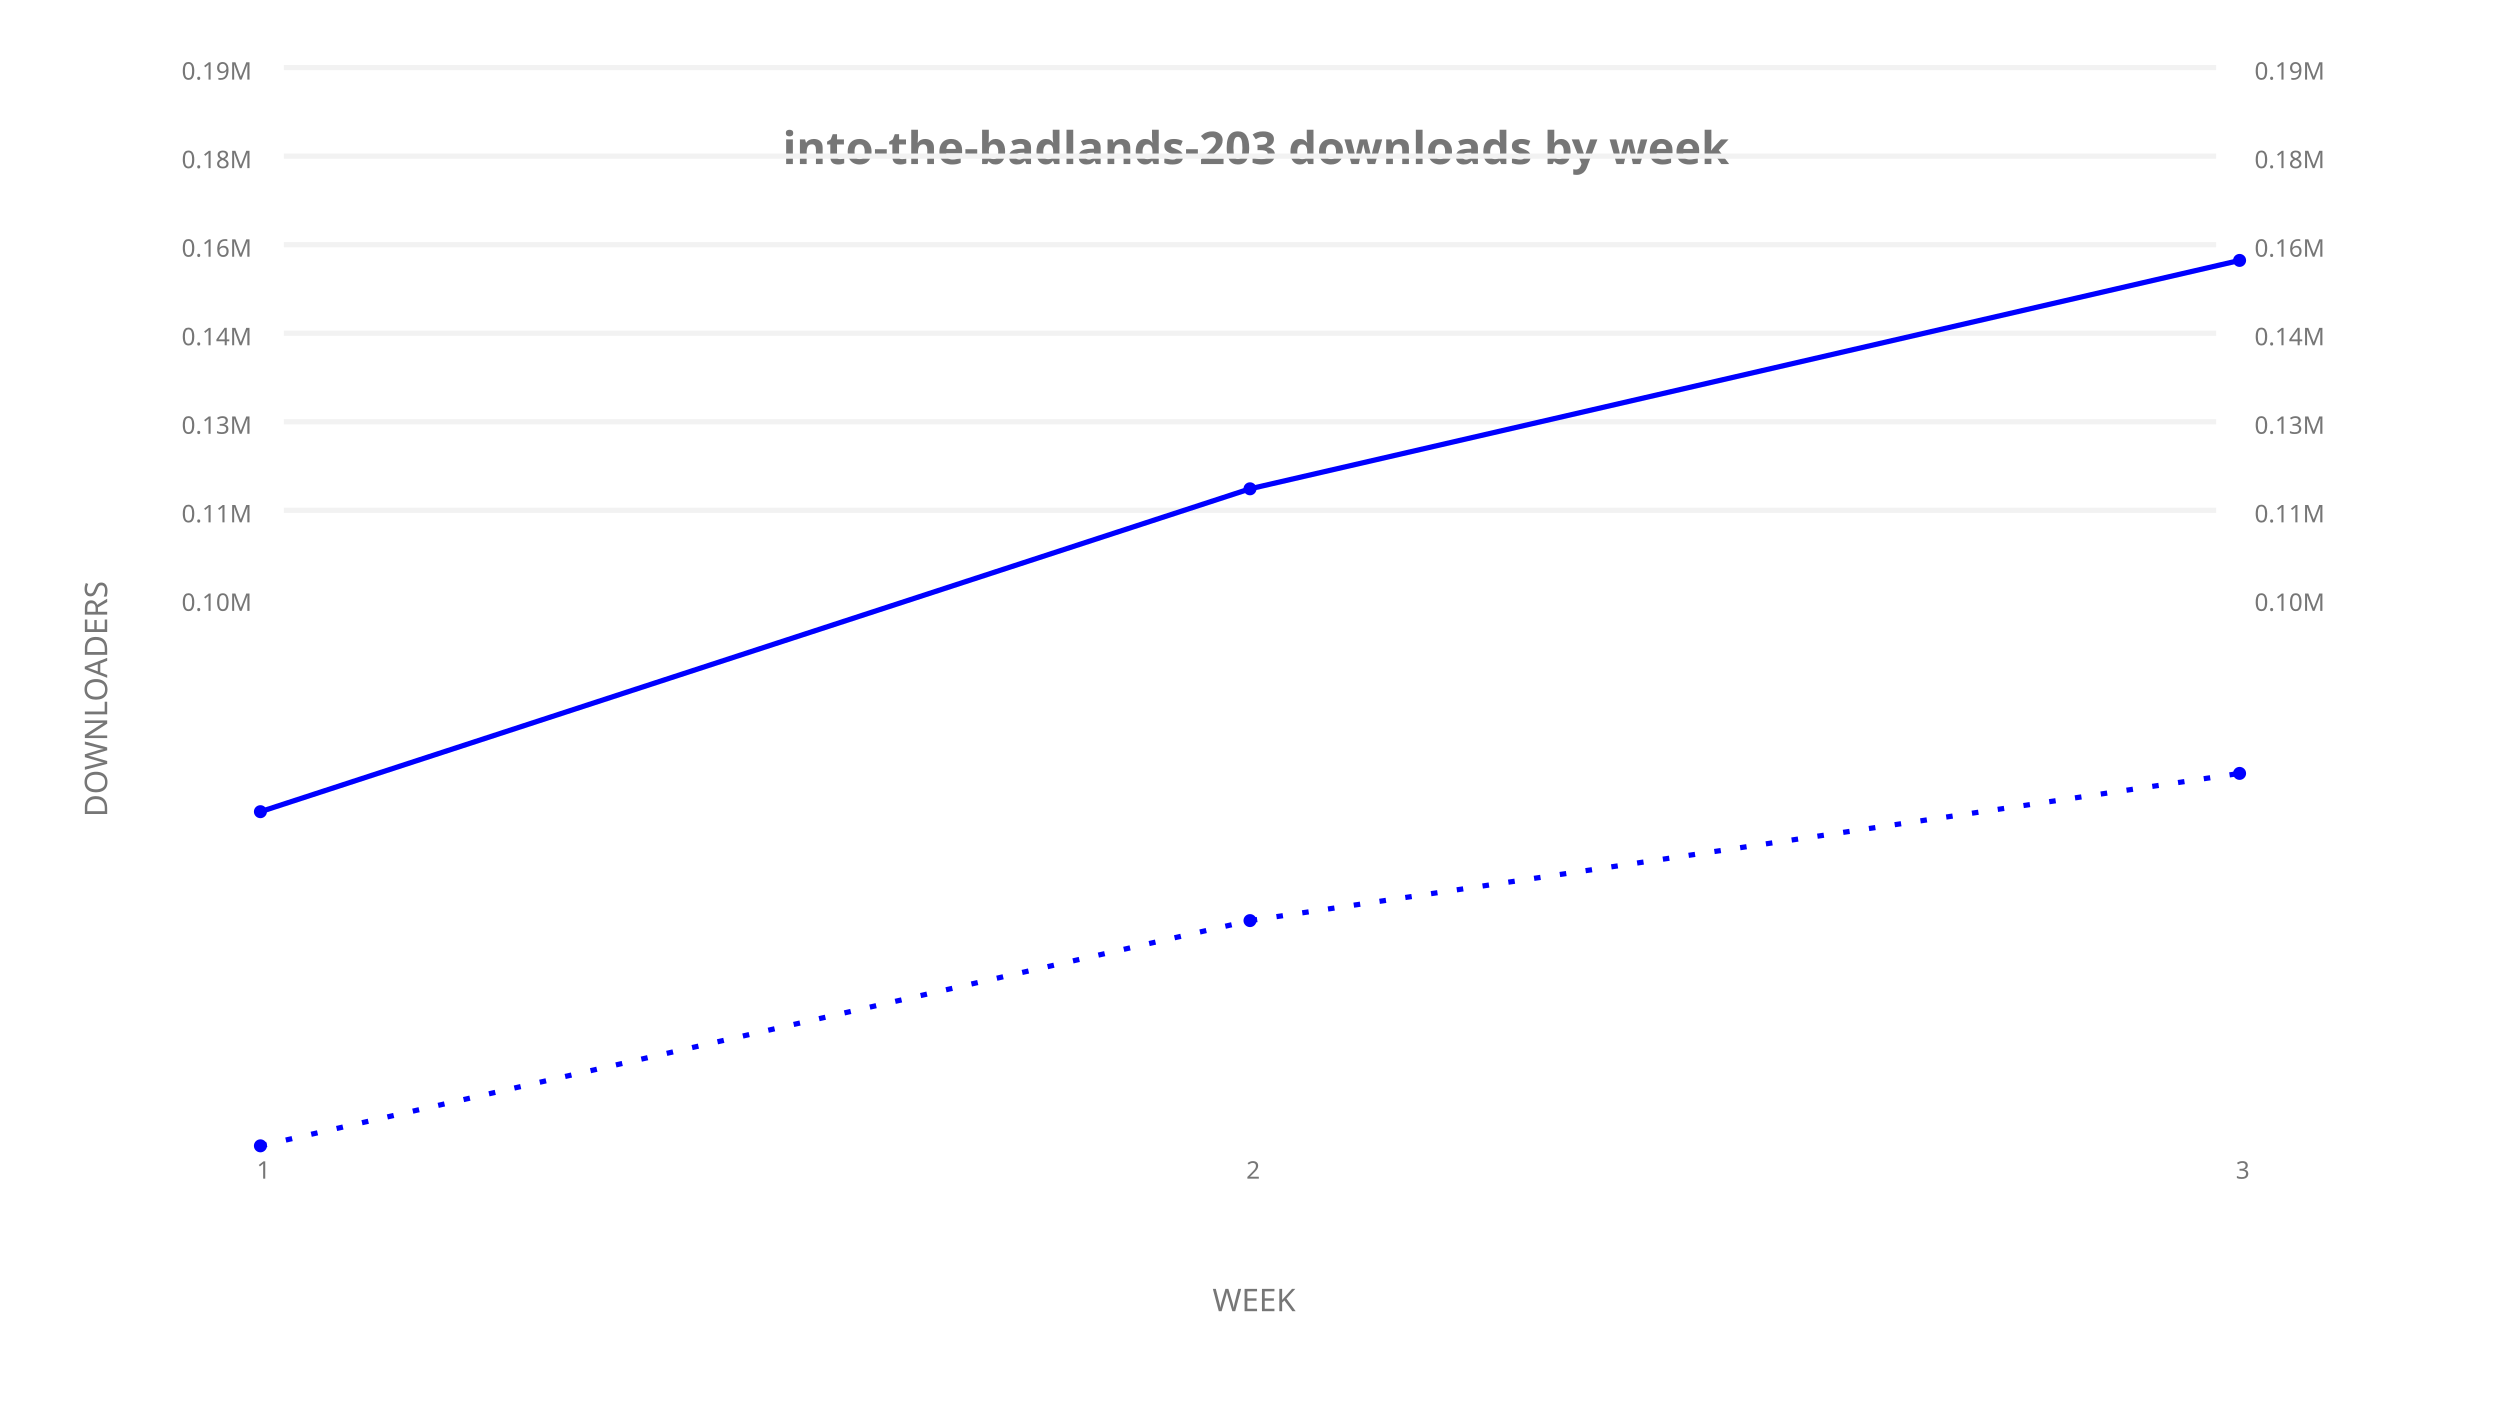
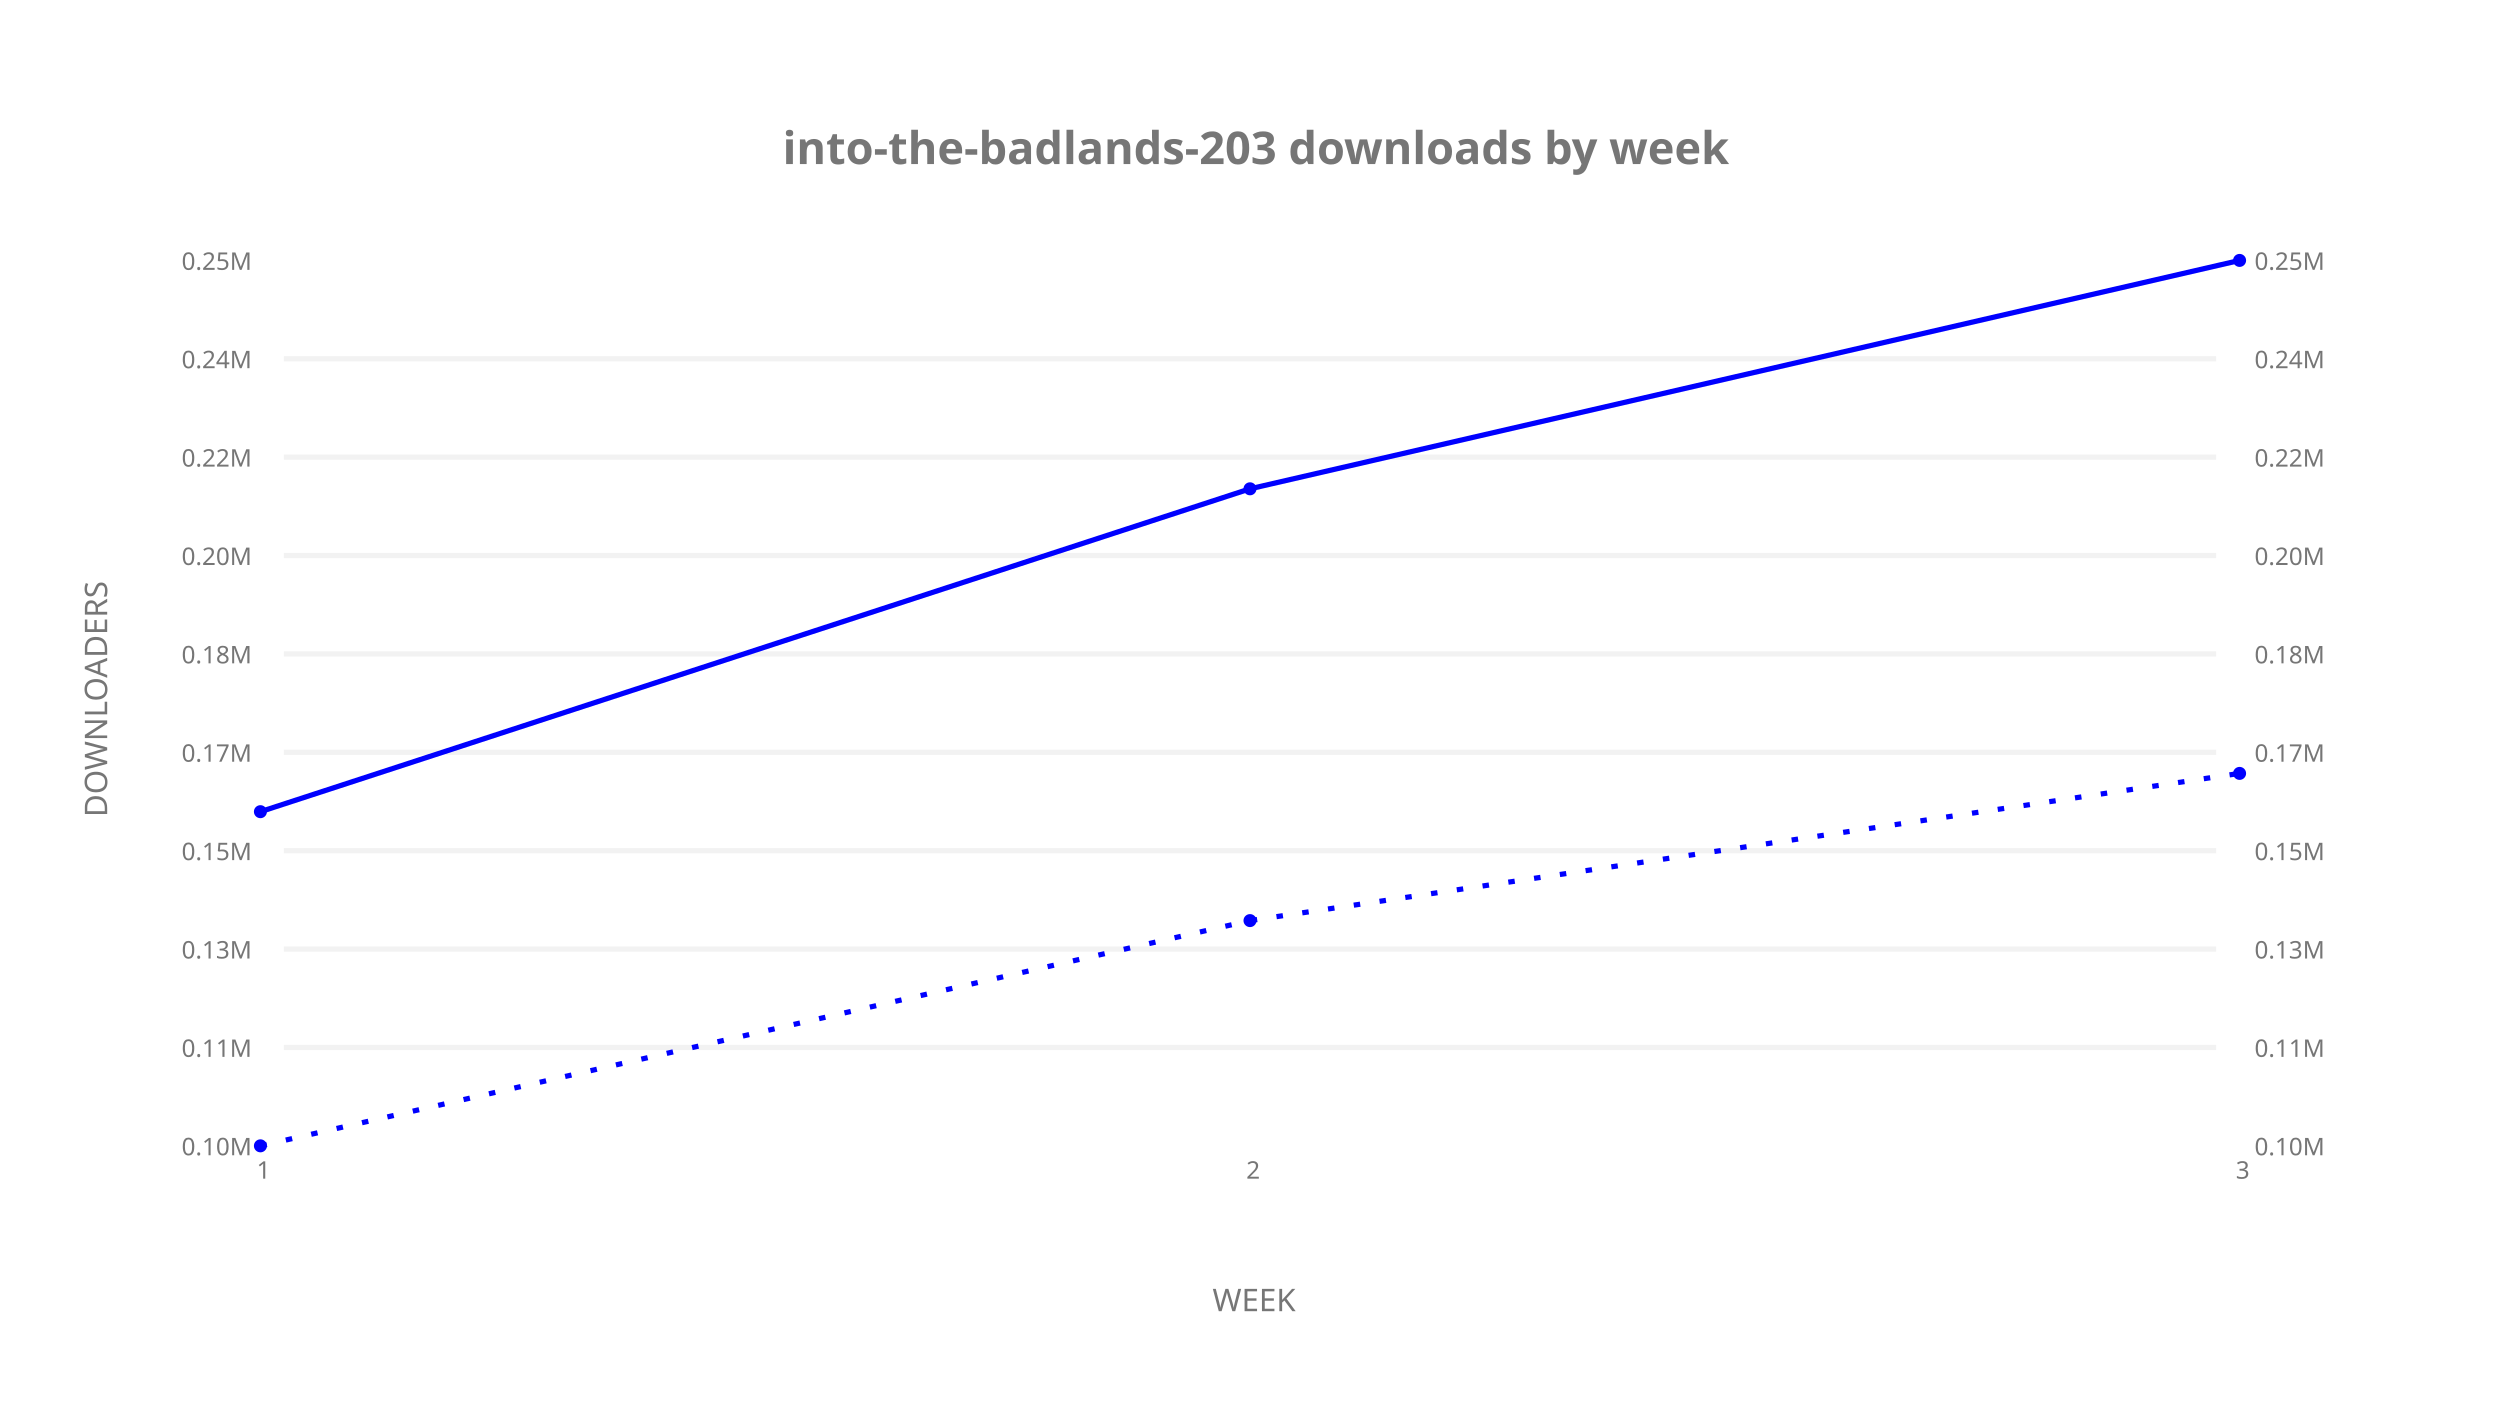
<svg xmlns="http://www.w3.org/2000/svg" xml:space="preserve" id="into-the-badlands-203-downloads-by-week-into-the-badlands-203-week" x="0px" y="0px" width="1920px" height="1080px" viewBox="0 0 1920 1080" enable-background="new 0 0 1920 1080" role="img">
  <g id="annotations">
    <text x="960" y="126" font-family="Atkinson Hyperlegible" font-size="26pt" text-anchor="middle" text-align="center" font-weight="600" font-style="normal" style="fill:rgb(118,118,118); fill-opacity:1; stroke:rgb(118,118,118); stroke-opacity:0; stroke-width:0.5"> into-the-badlands-203 downloads by week</text>
    <g id="axes-lines">
      <text x="960" y="1007" font-family="Atkinson Hyperlegible" font-size="18pt" text-anchor="middle" text-align="center" font-weight="500" font-style="normal" style="fill:rgb(118,118,118); fill-opacity:1; stroke:rgb(118,118,118); stroke-opacity:0; stroke-width:0.5"> WEEK</text>
      <text x="73" y="540" font-family="Atkinson Hyperlegible" font-size="18pt" text-anchor="middle" text-align="center" dominant-baseline="central" font-weight="500" font-style="normal" style="fill:rgb(118,118,118); fill-opacity:1; stroke:rgb(118,118,118); stroke-opacity:0; stroke-width:0.5" transform="rotate(-90,73,540)"> DOWNLOADERS</text>
    </g>
    <g id="tic-y-label-lines">
-       <line x1="218" y1="391.903" x2="1702" y2="391.903" style="fill:rgb(0,0,255); fill-opacity:0; stroke:rgb(242,242,242); stroke-opacity:1; stroke-width:4" />
-       <line x1="218" y1="323.903" x2="1702" y2="323.903" style="fill:rgb(0,0,255); fill-opacity:0; stroke:rgb(242,242,242); stroke-opacity:1; stroke-width:4" />
-       <line x1="218" y1="255.903" x2="1702" y2="255.903" style="fill:rgb(0,0,255); fill-opacity:0; stroke:rgb(242,242,242); stroke-opacity:1; stroke-width:4" />
-       <line x1="218" y1="187.903" x2="1702" y2="187.903" style="fill:rgb(0,0,255); fill-opacity:0; stroke:rgb(242,242,242); stroke-opacity:1; stroke-width:4" />
-       <line x1="218" y1="119.903" x2="1702" y2="119.903" style="fill:rgb(0,0,255); fill-opacity:0; stroke:rgb(242,242,242); stroke-opacity:1; stroke-width:4" />
-       <line x1="218" y1="51.903" x2="1702" y2="51.903" style="fill:rgb(0,0,255); fill-opacity:0; stroke:rgb(242,242,242); stroke-opacity:1; stroke-width:4" />
-       <line x1="218" y1="-16.097" x2="1702" y2="-16.097" style="fill:rgb(0,0,255); fill-opacity:0; stroke:rgb(242,242,242); stroke-opacity:1; stroke-width:4" />
-       <line x1="218" y1="-84.097" x2="1702" y2="-84.097" style="fill:rgb(0,0,255); fill-opacity:0; stroke:rgb(242,242,242); stroke-opacity:1; stroke-width:4" />
-       <line x1="218" y1="-152.097" x2="1702" y2="-152.097" style="fill:rgb(0,0,255); fill-opacity:0; stroke:rgb(242,242,242); stroke-opacity:1; stroke-width:4" />
-       <line x1="218" y1="-220.097" x2="1702" y2="-220.097" style="fill:rgb(0,0,255); fill-opacity:0; stroke:rgb(242,242,242); stroke-opacity:1; stroke-width:4" />
+       <line x1="218" y1="804.444" x2="1702" y2="804.444" style="fill:rgb(0,0,255); fill-opacity:0; stroke:rgb(242,242,242); stroke-opacity:1; stroke-width:4" />
+       <line x1="218" y1="728.889" x2="1702" y2="728.889" style="fill:rgb(0,0,255); fill-opacity:0; stroke:rgb(242,242,242); stroke-opacity:1; stroke-width:4" />
+       <line x1="218" y1="653.333" x2="1702" y2="653.333" style="fill:rgb(0,0,255); fill-opacity:0; stroke:rgb(242,242,242); stroke-opacity:1; stroke-width:4" />
+       <line x1="218" y1="577.778" x2="1702" y2="577.778" style="fill:rgb(0,0,255); fill-opacity:0; stroke:rgb(242,242,242); stroke-opacity:1; stroke-width:4" />
+       <line x1="218" y1="502.222" x2="1702" y2="502.222" style="fill:rgb(0,0,255); fill-opacity:0; stroke:rgb(242,242,242); stroke-opacity:1; stroke-width:4" />
+       <line x1="218" y1="426.667" x2="1702" y2="426.667" style="fill:rgb(0,0,255); fill-opacity:0; stroke:rgb(242,242,242); stroke-opacity:1; stroke-width:4" />
+       <line x1="218" y1="351.111" x2="1702" y2="351.111" style="fill:rgb(0,0,255); fill-opacity:0; stroke:rgb(242,242,242); stroke-opacity:1; stroke-width:4" />
+       <line x1="218" y1="275.556" x2="1702" y2="275.556" style="fill:rgb(0,0,255); fill-opacity:0; stroke:rgb(242,242,242); stroke-opacity:1; stroke-width:4" />
    </g>
    <g id="tic-x-labels">
      <text x="200" y="898" font-family="Atkinson Hyperlegible" font-size="14pt" text-anchor="middle" text-align="center" dominant-baseline="central" font-weight="400" font-style="normal" style="fill:rgb(118,118,118); fill-opacity:1; stroke:rgb(118,118,118); stroke-opacity:0; stroke-width:0.5"> 1</text>
      <text x="960" y="898" font-family="Atkinson Hyperlegible" font-size="14pt" text-anchor="middle" text-align="center" dominant-baseline="central" font-weight="400" font-style="normal" style="fill:rgb(118,118,118); fill-opacity:1; stroke:rgb(118,118,118); stroke-opacity:0; stroke-width:0.5"> 2</text>
      <text x="1720" y="898" font-family="Atkinson Hyperlegible" font-size="14pt" text-anchor="middle" text-align="center" dominant-baseline="central" font-weight="400" font-style="normal" style="fill:rgb(118,118,118); fill-opacity:1; stroke:rgb(118,118,118); stroke-opacity:0; stroke-width:0.5"> 3</text>
    </g>
    <g id="tic-y-labels">
-       <text x="164" y="461.903" font-family="Atkinson Hyperlegible" font-size="14pt" text-anchor="middle" text-align="center" dominant-baseline="central" font-weight="400" font-style="normal" style="fill:rgb(118,118,118); fill-opacity:1; stroke:rgb(118,118,118); stroke-opacity:0; stroke-width:0.5"> 0.10M</text>
-       <text x="1756" y="461.903" font-family="Atkinson Hyperlegible" font-size="14pt" text-anchor="middle" text-align="center" dominant-baseline="central" font-weight="400" font-style="normal" style="fill:rgb(118,118,118); fill-opacity:1; stroke:rgb(118,118,118); stroke-opacity:0; stroke-width:0.5"> 0.10M</text>
-       <text x="164" y="393.903" font-family="Atkinson Hyperlegible" font-size="14pt" text-anchor="middle" text-align="center" dominant-baseline="central" font-weight="400" font-style="normal" style="fill:rgb(118,118,118); fill-opacity:1; stroke:rgb(118,118,118); stroke-opacity:0; stroke-width:0.5"> 0.11M</text>
-       <text x="1756" y="393.903" font-family="Atkinson Hyperlegible" font-size="14pt" text-anchor="middle" text-align="center" dominant-baseline="central" font-weight="400" font-style="normal" style="fill:rgb(118,118,118); fill-opacity:1; stroke:rgb(118,118,118); stroke-opacity:0; stroke-width:0.5"> 0.11M</text>
-       <text x="164" y="325.903" font-family="Atkinson Hyperlegible" font-size="14pt" text-anchor="middle" text-align="center" dominant-baseline="central" font-weight="400" font-style="normal" style="fill:rgb(118,118,118); fill-opacity:1; stroke:rgb(118,118,118); stroke-opacity:0; stroke-width:0.5"> 0.13M</text>
-       <text x="1756" y="325.903" font-family="Atkinson Hyperlegible" font-size="14pt" text-anchor="middle" text-align="center" dominant-baseline="central" font-weight="400" font-style="normal" style="fill:rgb(118,118,118); fill-opacity:1; stroke:rgb(118,118,118); stroke-opacity:0; stroke-width:0.5"> 0.13M</text>
-       <text x="164" y="257.903" font-family="Atkinson Hyperlegible" font-size="14pt" text-anchor="middle" text-align="center" dominant-baseline="central" font-weight="400" font-style="normal" style="fill:rgb(118,118,118); fill-opacity:1; stroke:rgb(118,118,118); stroke-opacity:0; stroke-width:0.5"> 0.14M</text>
-       <text x="1756" y="257.903" font-family="Atkinson Hyperlegible" font-size="14pt" text-anchor="middle" text-align="center" dominant-baseline="central" font-weight="400" font-style="normal" style="fill:rgb(118,118,118); fill-opacity:1; stroke:rgb(118,118,118); stroke-opacity:0; stroke-width:0.5"> 0.14M</text>
-       <text x="164" y="189.903" font-family="Atkinson Hyperlegible" font-size="14pt" text-anchor="middle" text-align="center" dominant-baseline="central" font-weight="400" font-style="normal" style="fill:rgb(118,118,118); fill-opacity:1; stroke:rgb(118,118,118); stroke-opacity:0; stroke-width:0.5"> 0.16M</text>
-       <text x="1756" y="189.903" font-family="Atkinson Hyperlegible" font-size="14pt" text-anchor="middle" text-align="center" dominant-baseline="central" font-weight="400" font-style="normal" style="fill:rgb(118,118,118); fill-opacity:1; stroke:rgb(118,118,118); stroke-opacity:0; stroke-width:0.5"> 0.16M</text>
-       <text x="164" y="121.903" font-family="Atkinson Hyperlegible" font-size="14pt" text-anchor="middle" text-align="center" dominant-baseline="central" font-weight="400" font-style="normal" style="fill:rgb(118,118,118); fill-opacity:1; stroke:rgb(118,118,118); stroke-opacity:0; stroke-width:0.5"> 0.18M</text>
-       <text x="1756" y="121.903" font-family="Atkinson Hyperlegible" font-size="14pt" text-anchor="middle" text-align="center" dominant-baseline="central" font-weight="400" font-style="normal" style="fill:rgb(118,118,118); fill-opacity:1; stroke:rgb(118,118,118); stroke-opacity:0; stroke-width:0.5"> 0.18M</text>
-       <text x="164" y="53.903" font-family="Atkinson Hyperlegible" font-size="14pt" text-anchor="middle" text-align="center" dominant-baseline="central" font-weight="400" font-style="normal" style="fill:rgb(118,118,118); fill-opacity:1; stroke:rgb(118,118,118); stroke-opacity:0; stroke-width:0.5"> 0.19M</text>
-       <text x="1756" y="53.903" font-family="Atkinson Hyperlegible" font-size="14pt" text-anchor="middle" text-align="center" dominant-baseline="central" font-weight="400" font-style="normal" style="fill:rgb(118,118,118); fill-opacity:1; stroke:rgb(118,118,118); stroke-opacity:0; stroke-width:0.5"> 0.19M</text>
-       <text x="164" y="-14.097" font-family="Atkinson Hyperlegible" font-size="14pt" text-anchor="middle" text-align="center" dominant-baseline="central" font-weight="400" font-style="normal" style="fill:rgb(118,118,118); fill-opacity:1; stroke:rgb(118,118,118); stroke-opacity:0; stroke-width:0.5"> 0.21M</text>
-       <text x="1756" y="-14.097" font-family="Atkinson Hyperlegible" font-size="14pt" text-anchor="middle" text-align="center" dominant-baseline="central" font-weight="400" font-style="normal" style="fill:rgb(118,118,118); fill-opacity:1; stroke:rgb(118,118,118); stroke-opacity:0; stroke-width:0.5"> 0.21M</text>
-       <text x="164" y="-82.097" font-family="Atkinson Hyperlegible" font-size="14pt" text-anchor="middle" text-align="center" dominant-baseline="central" font-weight="400" font-style="normal" style="fill:rgb(118,118,118); fill-opacity:1; stroke:rgb(118,118,118); stroke-opacity:0; stroke-width:0.5"> 0.22M</text>
-       <text x="1756" y="-82.097" font-family="Atkinson Hyperlegible" font-size="14pt" text-anchor="middle" text-align="center" dominant-baseline="central" font-weight="400" font-style="normal" style="fill:rgb(118,118,118); fill-opacity:1; stroke:rgb(118,118,118); stroke-opacity:0; stroke-width:0.5"> 0.22M</text>
-       <text x="164" y="-150.097" font-family="Atkinson Hyperlegible" font-size="14pt" text-anchor="middle" text-align="center" dominant-baseline="central" font-weight="400" font-style="normal" style="fill:rgb(118,118,118); fill-opacity:1; stroke:rgb(118,118,118); stroke-opacity:0; stroke-width:0.5"> 0.24M</text>
-       <text x="1756" y="-150.097" font-family="Atkinson Hyperlegible" font-size="14pt" text-anchor="middle" text-align="center" dominant-baseline="central" font-weight="400" font-style="normal" style="fill:rgb(118,118,118); fill-opacity:1; stroke:rgb(118,118,118); stroke-opacity:0; stroke-width:0.5"> 0.24M</text>
-       <text x="164" y="-218.097" font-family="Atkinson Hyperlegible" font-size="14pt" text-anchor="middle" text-align="center" dominant-baseline="central" font-weight="400" font-style="normal" style="fill:rgb(118,118,118); fill-opacity:1; stroke:rgb(118,118,118); stroke-opacity:0; stroke-width:0.5"> 0.25M</text>
-       <text x="1756" y="-218.097" font-family="Atkinson Hyperlegible" font-size="14pt" text-anchor="middle" text-align="center" dominant-baseline="central" font-weight="400" font-style="normal" style="fill:rgb(118,118,118); fill-opacity:1; stroke:rgb(118,118,118); stroke-opacity:0; stroke-width:0.5"> 0.25M</text>
+       <text x="164" y="880" font-family="Atkinson Hyperlegible" font-size="14pt" text-anchor="middle" text-align="center" dominant-baseline="central" font-weight="400" font-style="normal" style="fill:rgb(118,118,118); fill-opacity:1; stroke:rgb(118,118,118); stroke-opacity:0; stroke-width:0.5"> 0.10M</text>
+       <text x="1756" y="880" font-family="Atkinson Hyperlegible" font-size="14pt" text-anchor="middle" text-align="center" dominant-baseline="central" font-weight="400" font-style="normal" style="fill:rgb(118,118,118); fill-opacity:1; stroke:rgb(118,118,118); stroke-opacity:0; stroke-width:0.5"> 0.10M</text>
+       <text x="164" y="804.444" font-family="Atkinson Hyperlegible" font-size="14pt" text-anchor="middle" text-align="center" dominant-baseline="central" font-weight="400" font-style="normal" style="fill:rgb(118,118,118); fill-opacity:1; stroke:rgb(118,118,118); stroke-opacity:0; stroke-width:0.5"> 0.11M</text>
+       <text x="1756" y="804.444" font-family="Atkinson Hyperlegible" font-size="14pt" text-anchor="middle" text-align="center" dominant-baseline="central" font-weight="400" font-style="normal" style="fill:rgb(118,118,118); fill-opacity:1; stroke:rgb(118,118,118); stroke-opacity:0; stroke-width:0.5"> 0.11M</text>
+       <text x="164" y="728.889" font-family="Atkinson Hyperlegible" font-size="14pt" text-anchor="middle" text-align="center" dominant-baseline="central" font-weight="400" font-style="normal" style="fill:rgb(118,118,118); fill-opacity:1; stroke:rgb(118,118,118); stroke-opacity:0; stroke-width:0.5"> 0.13M</text>
+       <text x="1756" y="728.889" font-family="Atkinson Hyperlegible" font-size="14pt" text-anchor="middle" text-align="center" dominant-baseline="central" font-weight="400" font-style="normal" style="fill:rgb(118,118,118); fill-opacity:1; stroke:rgb(118,118,118); stroke-opacity:0; stroke-width:0.5"> 0.13M</text>
+       <text x="164" y="653.333" font-family="Atkinson Hyperlegible" font-size="14pt" text-anchor="middle" text-align="center" dominant-baseline="central" font-weight="400" font-style="normal" style="fill:rgb(118,118,118); fill-opacity:1; stroke:rgb(118,118,118); stroke-opacity:0; stroke-width:0.5"> 0.15M</text>
+       <text x="1756" y="653.333" font-family="Atkinson Hyperlegible" font-size="14pt" text-anchor="middle" text-align="center" dominant-baseline="central" font-weight="400" font-style="normal" style="fill:rgb(118,118,118); fill-opacity:1; stroke:rgb(118,118,118); stroke-opacity:0; stroke-width:0.5"> 0.15M</text>
+       <text x="164" y="577.778" font-family="Atkinson Hyperlegible" font-size="14pt" text-anchor="middle" text-align="center" dominant-baseline="central" font-weight="400" font-style="normal" style="fill:rgb(118,118,118); fill-opacity:1; stroke:rgb(118,118,118); stroke-opacity:0; stroke-width:0.5"> 0.17M</text>
+       <text x="1756" y="577.778" font-family="Atkinson Hyperlegible" font-size="14pt" text-anchor="middle" text-align="center" dominant-baseline="central" font-weight="400" font-style="normal" style="fill:rgb(118,118,118); fill-opacity:1; stroke:rgb(118,118,118); stroke-opacity:0; stroke-width:0.5"> 0.17M</text>
+       <text x="164" y="502.222" font-family="Atkinson Hyperlegible" font-size="14pt" text-anchor="middle" text-align="center" dominant-baseline="central" font-weight="400" font-style="normal" style="fill:rgb(118,118,118); fill-opacity:1; stroke:rgb(118,118,118); stroke-opacity:0; stroke-width:0.5"> 0.18M</text>
+       <text x="1756" y="502.222" font-family="Atkinson Hyperlegible" font-size="14pt" text-anchor="middle" text-align="center" dominant-baseline="central" font-weight="400" font-style="normal" style="fill:rgb(118,118,118); fill-opacity:1; stroke:rgb(118,118,118); stroke-opacity:0; stroke-width:0.5"> 0.18M</text>
+       <text x="164" y="426.667" font-family="Atkinson Hyperlegible" font-size="14pt" text-anchor="middle" text-align="center" dominant-baseline="central" font-weight="400" font-style="normal" style="fill:rgb(118,118,118); fill-opacity:1; stroke:rgb(118,118,118); stroke-opacity:0; stroke-width:0.5"> 0.20M</text>
+       <text x="1756" y="426.667" font-family="Atkinson Hyperlegible" font-size="14pt" text-anchor="middle" text-align="center" dominant-baseline="central" font-weight="400" font-style="normal" style="fill:rgb(118,118,118); fill-opacity:1; stroke:rgb(118,118,118); stroke-opacity:0; stroke-width:0.5"> 0.20M</text>
+       <text x="164" y="351.111" font-family="Atkinson Hyperlegible" font-size="14pt" text-anchor="middle" text-align="center" dominant-baseline="central" font-weight="400" font-style="normal" style="fill:rgb(118,118,118); fill-opacity:1; stroke:rgb(118,118,118); stroke-opacity:0; stroke-width:0.5"> 0.22M</text>
+       <text x="1756" y="351.111" font-family="Atkinson Hyperlegible" font-size="14pt" text-anchor="middle" text-align="center" dominant-baseline="central" font-weight="400" font-style="normal" style="fill:rgb(118,118,118); fill-opacity:1; stroke:rgb(118,118,118); stroke-opacity:0; stroke-width:0.5"> 0.22M</text>
+       <text x="164" y="275.556" font-family="Atkinson Hyperlegible" font-size="14pt" text-anchor="middle" text-align="center" dominant-baseline="central" font-weight="400" font-style="normal" style="fill:rgb(118,118,118); fill-opacity:1; stroke:rgb(118,118,118); stroke-opacity:0; stroke-width:0.5"> 0.24M</text>
+       <text x="1756" y="275.556" font-family="Atkinson Hyperlegible" font-size="14pt" text-anchor="middle" text-align="center" dominant-baseline="central" font-weight="400" font-style="normal" style="fill:rgb(118,118,118); fill-opacity:1; stroke:rgb(118,118,118); stroke-opacity:0; stroke-width:0.5"> 0.24M</text>
+       <text x="164" y="200" font-family="Atkinson Hyperlegible" font-size="14pt" text-anchor="middle" text-align="center" dominant-baseline="central" font-weight="400" font-style="normal" style="fill:rgb(118,118,118); fill-opacity:1; stroke:rgb(118,118,118); stroke-opacity:0; stroke-width:0.5"> 0.25M</text>
+       <text x="1756" y="200" font-family="Atkinson Hyperlegible" font-size="14pt" text-anchor="middle" text-align="center" dominant-baseline="central" font-weight="400" font-style="normal" style="fill:rgb(118,118,118); fill-opacity:1; stroke:rgb(118,118,118); stroke-opacity:0; stroke-width:0.5"> 0.25M</text>
    </g>
  </g>
  <g id="polyline-into-the-badlands-203 downloads by week">
    <polyline points="200,623.37 960,375.402 1720,200 " style="fill:rgb(0,0,255); fill-opacity:0; stroke:rgb(0,0,255); stroke-opacity:1; stroke-width:4" />
  </g>
  <g id="markers-into-the-badlands-203 downloads by week">
    <circle cx="200" cy="623.37" r="5" style="fill:rgb(0,0,255); fill-opacity:1; stroke:rgb(0,0,255); stroke-opacity:0; stroke-width:4">
</circle>
    <circle cx="960" cy="375.402" r="5" style="fill:rgb(0,0,255); fill-opacity:1; stroke:rgb(0,0,255); stroke-opacity:0; stroke-width:4">
</circle>
    <circle cx="1720" cy="200" r="5" style="fill:rgb(0,0,255); fill-opacity:1; stroke:rgb(0,0,255); stroke-opacity:0; stroke-width:4">
</circle>
  </g>
  <g id="polyline-into-the-badlands-203 downloads by week uploaders">
    <polyline points="200,880 960,707.02 1720,593.968 " stroke-dasharray="5 15" style="fill:rgb(0,0,255); fill-opacity:0; stroke:rgb(0,0,255); stroke-opacity:1; stroke-width:4" />
  </g>
  <g id="markers-into-the-badlands-203 downloads by week uploaders">
    <circle cx="200" cy="880" r="5" style="fill:rgb(0,0,255); fill-opacity:1; stroke:rgb(0,0,255); stroke-opacity:0; stroke-width:4">
</circle>
    <circle cx="960" cy="707.02" r="5" style="fill:rgb(0,0,255); fill-opacity:1; stroke:rgb(0,0,255); stroke-opacity:0; stroke-width:4">
</circle>
    <circle cx="1720" cy="593.968" r="5" style="fill:rgb(0,0,255); fill-opacity:1; stroke:rgb(0,0,255); stroke-opacity:0; stroke-width:4">
</circle>
  </g>
</svg>
